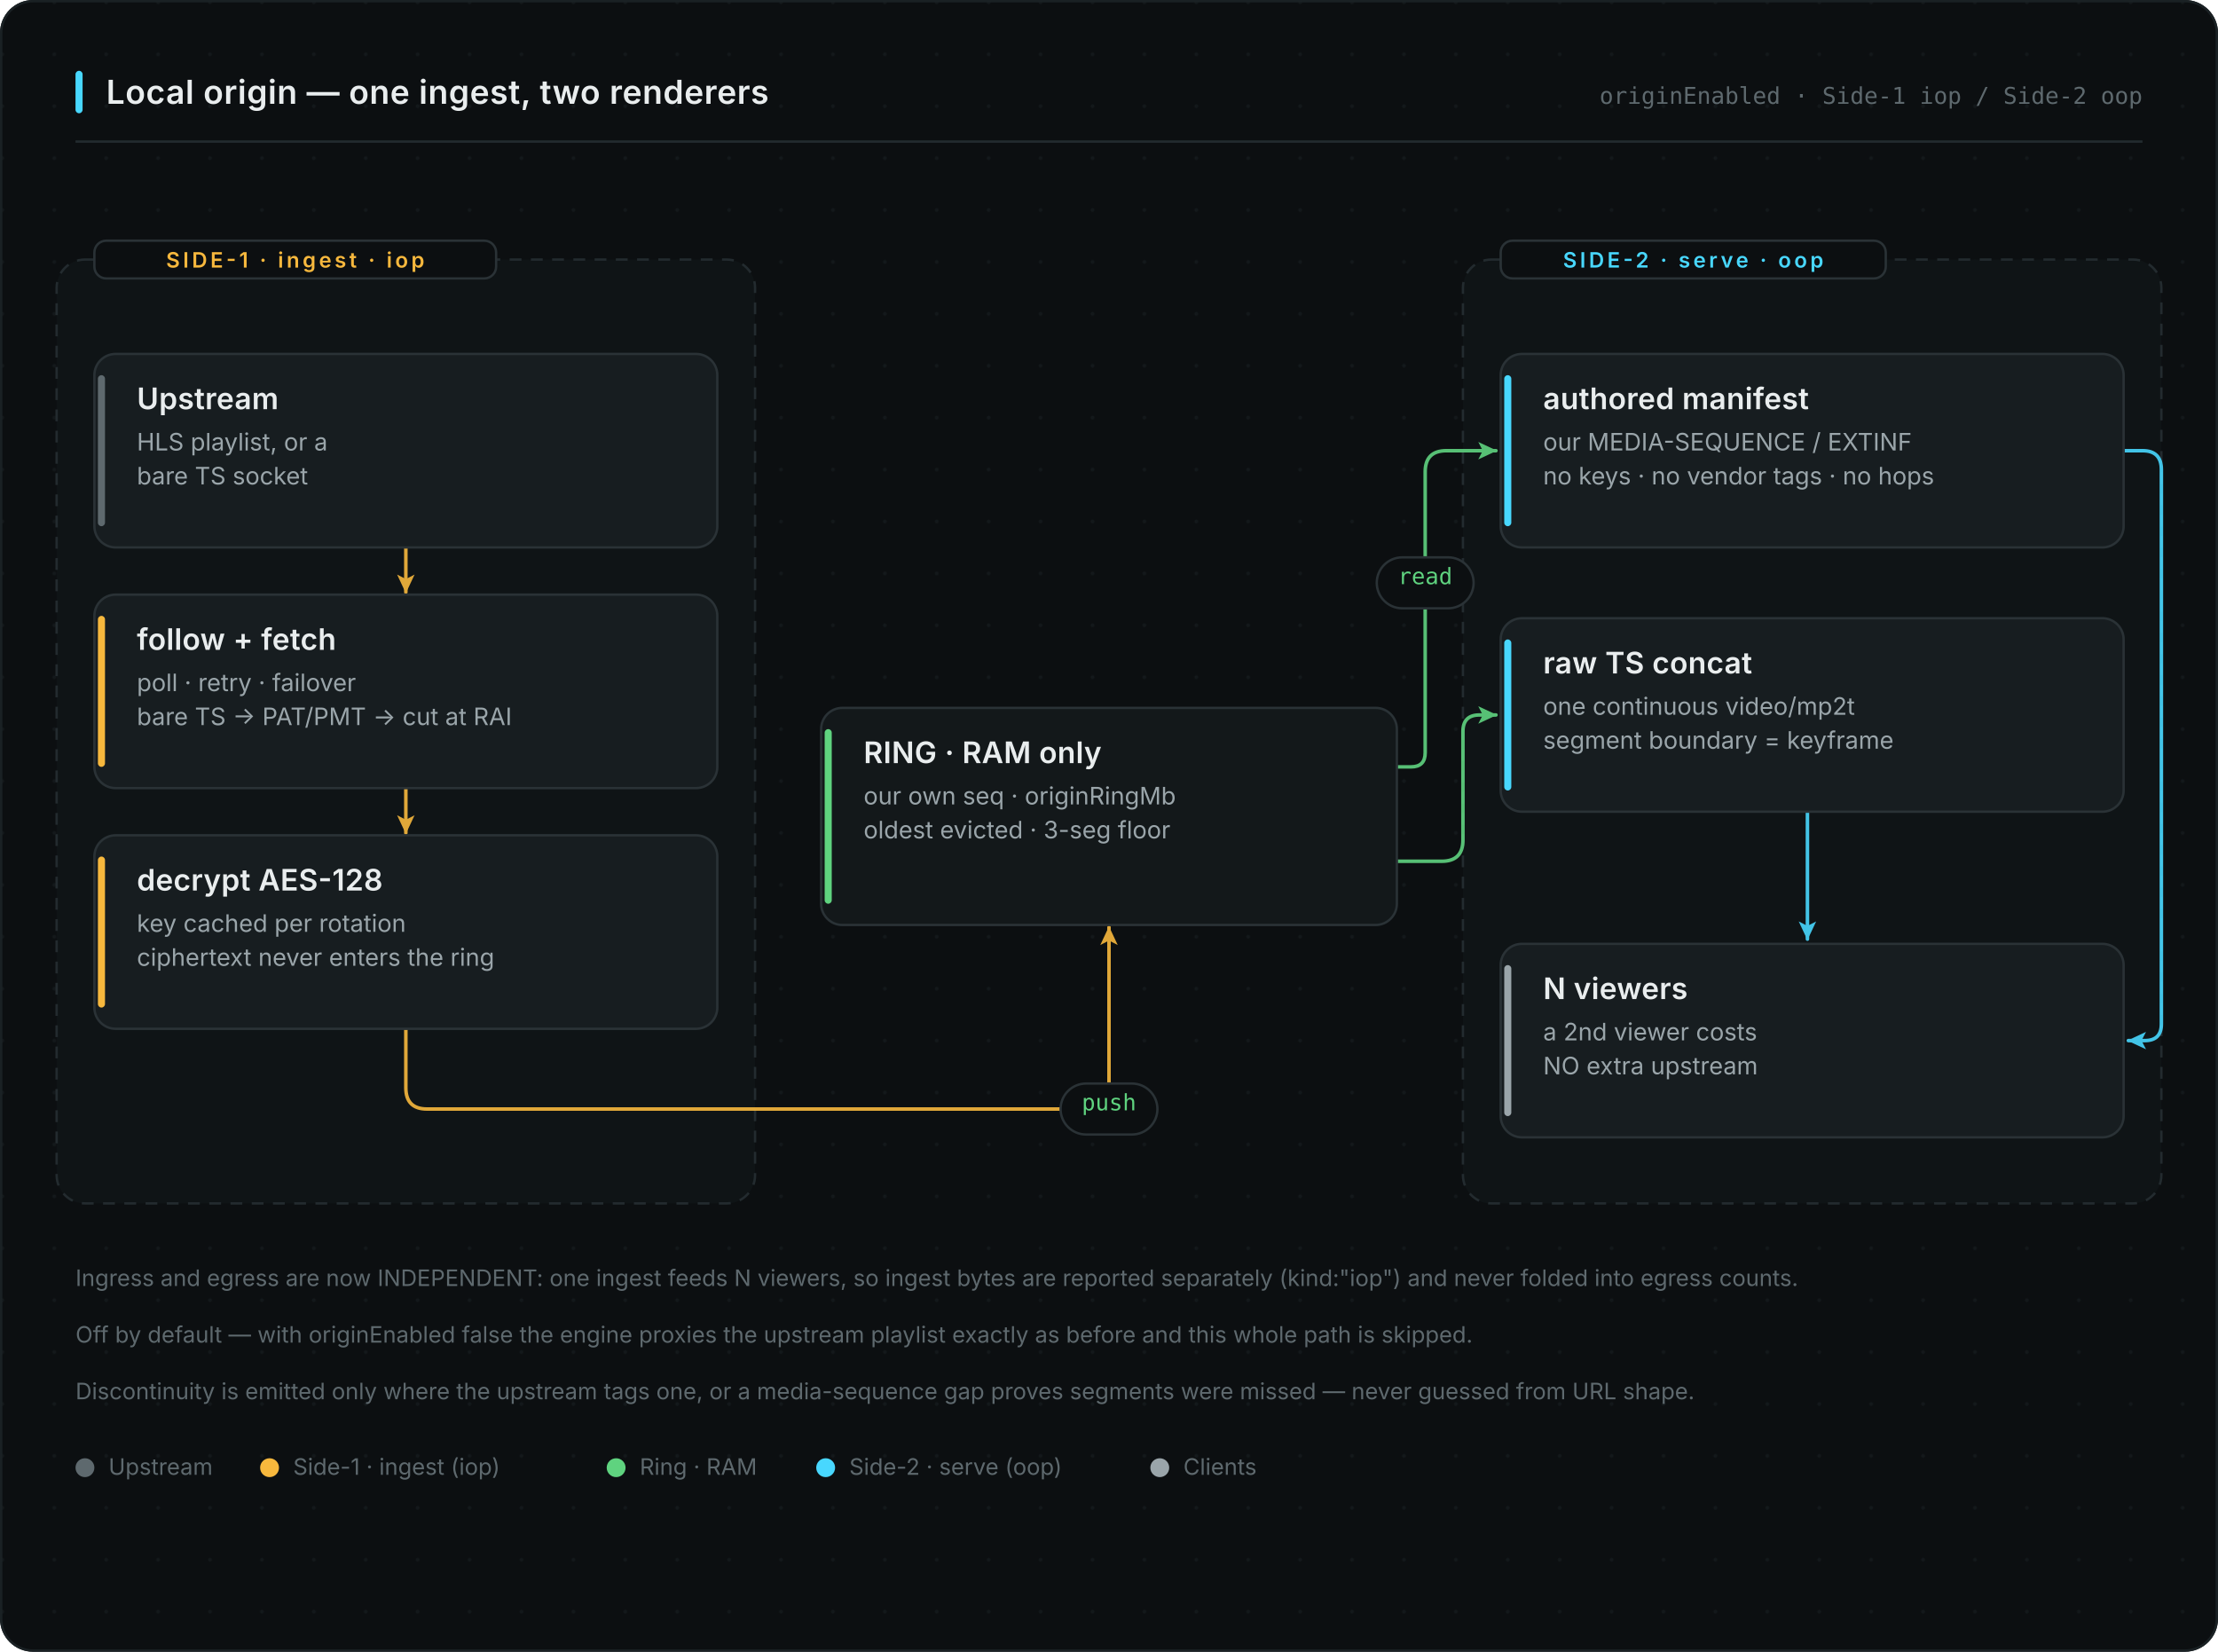
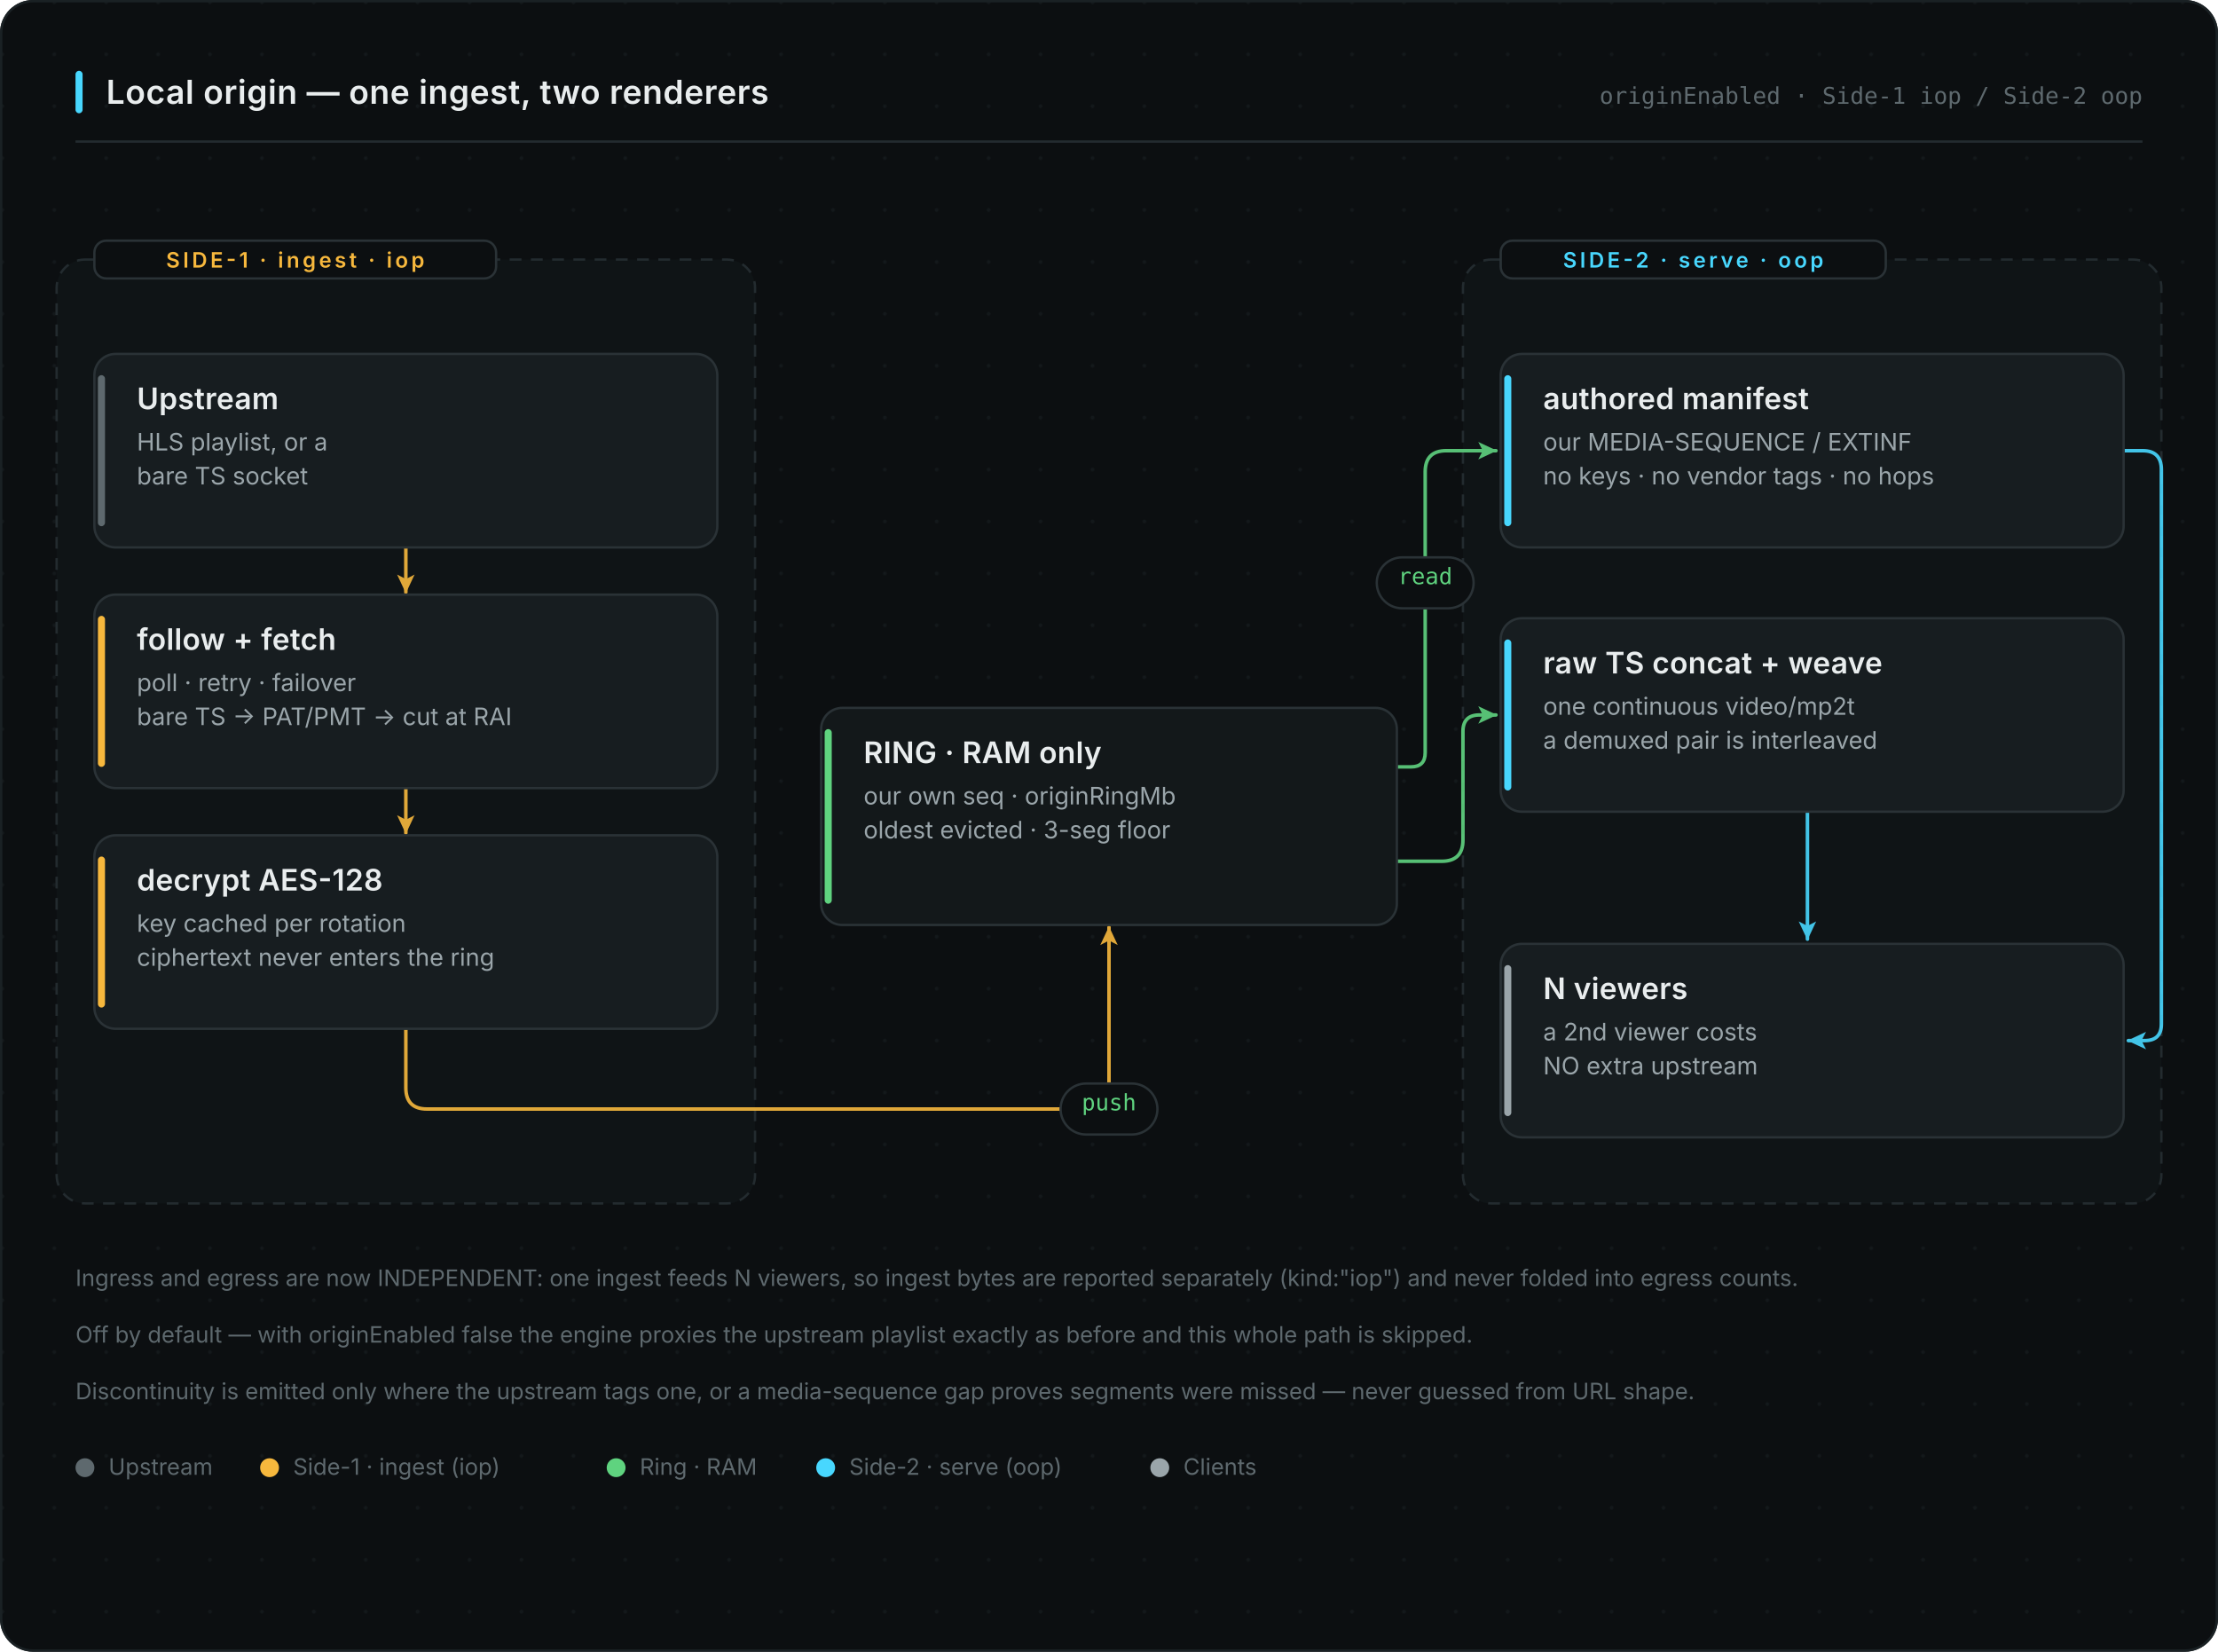
<svg xmlns="http://www.w3.org/2000/svg" width="940" height="700" viewBox="0 0 940 700" role="img">
  <defs>
    <marker id="a-teal" markerUnits="userSpaceOnUse" markerWidth="9" markerHeight="9" refX="8" refY="4.5" orient="auto">
      <path d="M0.5,0.8 L8.4,4.5 L0.5,8.2 L2.4,4.5 Z" fill="#48D7FE" />
    </marker>
    <marker id="b-teal" markerUnits="userSpaceOnUse" markerWidth="9" markerHeight="9" refX="1" refY="4.5" orient="auto">
      <path d="M8.5,0.8 L0.6,4.5 L8.5,8.2 L6.6,4.5 Z" fill="#48D7FE" />
    </marker>
    <marker id="a-amber" markerUnits="userSpaceOnUse" markerWidth="9" markerHeight="9" refX="8" refY="4.5" orient="auto">
      <path d="M0.5,0.8 L8.4,4.5 L0.5,8.2 L2.4,4.5 Z" fill="#F7B83D" />
    </marker>
    <marker id="b-amber" markerUnits="userSpaceOnUse" markerWidth="9" markerHeight="9" refX="1" refY="4.5" orient="auto">
      <path d="M8.5,0.8 L0.6,4.5 L8.5,8.2 L6.6,4.5 Z" fill="#F7B83D" />
    </marker>
    <marker id="a-green" markerUnits="userSpaceOnUse" markerWidth="9" markerHeight="9" refX="8" refY="4.5" orient="auto">
      <path d="M0.5,0.8 L8.4,4.5 L0.5,8.2 L2.4,4.5 Z" fill="#5FD37F" />
    </marker>
    <marker id="b-green" markerUnits="userSpaceOnUse" markerWidth="9" markerHeight="9" refX="1" refY="4.5" orient="auto">
      <path d="M8.5,0.8 L0.6,4.5 L8.5,8.2 L6.6,4.5 Z" fill="#5FD37F" />
    </marker>
    <marker id="a-risk" markerUnits="userSpaceOnUse" markerWidth="9" markerHeight="9" refX="8" refY="4.5" orient="auto">
      <path d="M0.5,0.8 L8.4,4.5 L0.5,8.2 L2.4,4.5 Z" fill="#E0564B" />
    </marker>
    <marker id="b-risk" markerUnits="userSpaceOnUse" markerWidth="9" markerHeight="9" refX="1" refY="4.5" orient="auto">
      <path d="M8.5,0.8 L0.6,4.5 L8.5,8.2 L6.6,4.5 Z" fill="#E0564B" />
    </marker>
    <marker id="a-dim" markerUnits="userSpaceOnUse" markerWidth="9" markerHeight="9" refX="8" refY="4.5" orient="auto">
      <path d="M0.5,0.8 L8.4,4.5 L0.5,8.2 L2.4,4.5 Z" fill="#5E696E" />
    </marker>
    <marker id="b-dim" markerUnits="userSpaceOnUse" markerWidth="9" markerHeight="9" refX="1" refY="4.5" orient="auto">
      <path d="M8.5,0.8 L0.6,4.5 L8.5,8.2 L6.6,4.5 Z" fill="#5E696E" />
    </marker>
    <marker id="a-ash" markerUnits="userSpaceOnUse" markerWidth="9" markerHeight="9" refX="8" refY="4.5" orient="auto">
      <path d="M0.5,0.8 L8.4,4.5 L0.5,8.2 L2.4,4.5 Z" fill="#9AA5AA" />
    </marker>
    <marker id="b-ash" markerUnits="userSpaceOnUse" markerWidth="9" markerHeight="9" refX="1" refY="4.5" orient="auto">
      <path d="M8.5,0.8 L0.6,4.5 L8.5,8.2 L6.6,4.5 Z" fill="#9AA5AA" />
    </marker>
    <marker id="a-mist" markerUnits="userSpaceOnUse" markerWidth="9" markerHeight="9" refX="8" refY="4.5" orient="auto">
      <path d="M0.5,0.8 L8.4,4.5 L0.5,8.2 L2.4,4.5 Z" fill="#E9EDEE" />
    </marker>
    <marker id="b-mist" markerUnits="userSpaceOnUse" markerWidth="9" markerHeight="9" refX="1" refY="4.5" orient="auto">
      <path d="M8.5,0.8 L0.6,4.5 L8.5,8.2 L6.6,4.5 Z" fill="#E9EDEE" />
    </marker>
    <pattern id="grid" width="22" height="22" patternUnits="userSpaceOnUse">
      <circle cx="1" cy="1" r="0.8" fill="#1A2124" />
    </pattern>
  </defs>
  <rect x="0" y="0" width="940" height="700" rx="14" fill="#0C0F11" />
  <rect x="0" y="0" width="940" height="700" rx="14" fill="url(#grid)" opacity="0.5" />
  <rect x="0.5" y="0.5" width="939" height="699" rx="13.5" fill="none" stroke="#1A2124" stroke-width="1" />
  <g>
    <rect x="32" y="30" width="3" height="18" rx="1.5" fill="#48D7FE" />
    <text x="45" y="44" font-family="'Space Grotesk','Inter',ui-sans-serif,system-ui,-apple-system,'Segoe UI',Roboto,sans-serif" font-size="14" font-weight="600" fill="#E9EDEE" letter-spacing="0.2">Local origin — one ingest, two renderers</text>
    <text x="908" y="44" font-family="'JetBrains Mono',ui-monospace,SFMono-Regular,Menlo,Consolas,monospace" font-size="9.8" font-weight="400" fill="#5E696E" text-anchor="end">originEnabled · Side-1 iop / Side-2 oop</text>
    <line x1="32" y1="60" x2="908" y2="60" stroke="#232B2F" stroke-width="1" />
  </g>
  <g>
    <rect x="24" y="110" width="296" height="400" rx="12" fill="#0F1416" stroke="#232B2F" stroke-width="1" stroke-dasharray="5 4" />
    <rect x="40" y="102" width="170.26" height="16" rx="5" fill="#0C0F11" stroke="#2A3236" stroke-width="1" />
    <text x="125.13" y="113.4" font-family="'Space Grotesk','Inter',ui-sans-serif,system-ui,-apple-system,'Segoe UI',Roboto,sans-serif" font-size="9" font-weight="600" fill="#F7B83D" text-anchor="middle" letter-spacing="1.3">SIDE-1 · ingest · iop</text>
  </g>
  <g>
    <rect x="620" y="110" width="296" height="400" rx="12" fill="#0F1416" stroke="#232B2F" stroke-width="1" stroke-dasharray="5 4" />
    <rect x="636" y="102" width="163.2" height="16" rx="5" fill="#0C0F11" stroke="#2A3236" stroke-width="1" />
    <text x="717.6" y="113.4" font-family="'Space Grotesk','Inter',ui-sans-serif,system-ui,-apple-system,'Segoe UI',Roboto,sans-serif" font-size="9" font-weight="600" fill="#48D7FE" text-anchor="middle" letter-spacing="1.3">SIDE-2 · serve · oop</text>
  </g>
  <path d="M 172 232 L 172 251" fill="none" stroke="#F7B83D" stroke-width="1.5" stroke-linecap="round" marker-end="url(#a-amber)" opacity="0.9" />
  <path d="M 172 334 L 172 353" fill="none" stroke="#F7B83D" stroke-width="1.5" stroke-linecap="round" marker-end="url(#a-amber)" opacity="0.9" />
  <path d="M 172 436 L 172 461 Q 172 470 181 470 L 461 470 Q 470 470 470 461 L 470 393" fill="none" stroke="#F7B83D" stroke-width="1.5" stroke-linecap="round" marker-end="url(#a-amber)" opacity="0.9" />
  <path d="M 592 325 L 598 325 Q 604 325 604 319 L 604 200 Q 604 191 613 191 L 634 191" fill="none" stroke="#5FD37F" stroke-width="1.5" stroke-linecap="round" marker-end="url(#a-green)" opacity="0.9" />
  <path d="M 592 365 L 611 365 Q 620 365 620 356 L 620 310 Q 620 303 627 303 L 634 303" fill="none" stroke="#5FD37F" stroke-width="1.5" stroke-linecap="round" marker-end="url(#a-green)" opacity="0.9" />
  <path d="M 766 344 L 766 398" fill="none" stroke="#48D7FE" stroke-width="1.5" stroke-linecap="round" marker-end="url(#a-teal)" opacity="0.9" />
  <path d="M 900 191 L 908 191 Q 916 191 916 199 L 916 434 Q 916 441 909 441 L 902 441" fill="none" stroke="#48D7FE" stroke-width="1.5" stroke-linecap="round" marker-end="url(#a-teal)" opacity="0.9" />
  <g>
    <rect x="40" y="150" width="264" height="82" rx="9" fill="#171D20" stroke="#2A3236" stroke-width="1" />
    <rect x="41.5" y="159" width="3" height="64" rx="1.5" fill="#5E696E" />
    <text x="58" y="173.4" font-family="'Space Grotesk','Inter',ui-sans-serif,system-ui,-apple-system,'Segoe UI',Roboto,sans-serif" font-size="12.6" font-weight="600" fill="#E9EDEE" letter-spacing="0.1">Upstream</text>
    <text x="58" y="190.9" font-family="'Space Grotesk','Inter',ui-sans-serif,system-ui,-apple-system,'Segoe UI',Roboto,sans-serif" font-size="10.2" font-weight="400" fill="#9AA5AA">HLS playlist, or a</text>
    <text x="58" y="205.3" font-family="'Space Grotesk','Inter',ui-sans-serif,system-ui,-apple-system,'Segoe UI',Roboto,sans-serif" font-size="10.2" font-weight="400" fill="#9AA5AA">bare TS socket</text>
  </g>
  <g>
    <rect x="40" y="252" width="264" height="82" rx="9" fill="#171D20" stroke="#2A3236" stroke-width="1" />
    <rect x="41.5" y="261" width="3" height="64" rx="1.5" fill="#F7B83D" />
    <text x="58" y="275.4" font-family="'Space Grotesk','Inter',ui-sans-serif,system-ui,-apple-system,'Segoe UI',Roboto,sans-serif" font-size="12.6" font-weight="600" fill="#E9EDEE" letter-spacing="0.1">follow + fetch</text>
    <text x="58" y="292.9" font-family="'Space Grotesk','Inter',ui-sans-serif,system-ui,-apple-system,'Segoe UI',Roboto,sans-serif" font-size="10.2" font-weight="400" fill="#9AA5AA">poll · retry · failover</text>
    <text x="58" y="307.3" font-family="'Space Grotesk','Inter',ui-sans-serif,system-ui,-apple-system,'Segoe UI',Roboto,sans-serif" font-size="10.2" font-weight="400" fill="#9AA5AA">bare TS → PAT/PMT → cut at RAI</text>
  </g>
  <g>
    <rect x="40" y="354" width="264" height="82" rx="9" fill="#171D20" stroke="#2A3236" stroke-width="1" />
    <rect x="41.5" y="363" width="3" height="64" rx="1.5" fill="#F7B83D" />
    <text x="58" y="377.4" font-family="'Space Grotesk','Inter',ui-sans-serif,system-ui,-apple-system,'Segoe UI',Roboto,sans-serif" font-size="12.6" font-weight="600" fill="#E9EDEE" letter-spacing="0.1">decrypt AES-128</text>
    <text x="58" y="394.9" font-family="'Space Grotesk','Inter',ui-sans-serif,system-ui,-apple-system,'Segoe UI',Roboto,sans-serif" font-size="10.2" font-weight="400" fill="#9AA5AA">key cached per rotation</text>
    <text x="58" y="409.3" font-family="'Space Grotesk','Inter',ui-sans-serif,system-ui,-apple-system,'Segoe UI',Roboto,sans-serif" font-size="10.2" font-weight="400" fill="#9AA5AA">ciphertext never enters the ring</text>
  </g>
  <g>
    <rect x="348" y="300" width="244" height="92" rx="9" fill="#13181A" stroke="#2A3236" stroke-width="1" />
    <rect x="349.5" y="309" width="3" height="74" rx="1.5" fill="#5FD37F" />
    <text x="366" y="323.4" font-family="'Space Grotesk','Inter',ui-sans-serif,system-ui,-apple-system,'Segoe UI',Roboto,sans-serif" font-size="12.6" font-weight="600" fill="#E9EDEE" letter-spacing="0.1">RING · RAM only</text>
    <text x="366" y="340.9" font-family="'Space Grotesk','Inter',ui-sans-serif,system-ui,-apple-system,'Segoe UI',Roboto,sans-serif" font-size="10.2" font-weight="400" fill="#9AA5AA">our own seq · originRingMb</text>
    <text x="366" y="355.3" font-family="'Space Grotesk','Inter',ui-sans-serif,system-ui,-apple-system,'Segoe UI',Roboto,sans-serif" font-size="10.2" font-weight="400" fill="#9AA5AA">oldest evicted · 3-seg floor</text>
  </g>
  <g>
    <rect x="636" y="150" width="264" height="82" rx="9" fill="#171D20" stroke="#2A3236" stroke-width="1" />
    <rect x="637.5" y="159" width="3" height="64" rx="1.5" fill="#48D7FE" />
    <text x="654" y="173.4" font-family="'Space Grotesk','Inter',ui-sans-serif,system-ui,-apple-system,'Segoe UI',Roboto,sans-serif" font-size="12.6" font-weight="600" fill="#E9EDEE" letter-spacing="0.1">authored manifest</text>
    <text x="654" y="190.9" font-family="'Space Grotesk','Inter',ui-sans-serif,system-ui,-apple-system,'Segoe UI',Roboto,sans-serif" font-size="10.2" font-weight="400" fill="#9AA5AA">our MEDIA-SEQUENCE / EXTINF</text>
    <text x="654" y="205.3" font-family="'Space Grotesk','Inter',ui-sans-serif,system-ui,-apple-system,'Segoe UI',Roboto,sans-serif" font-size="10.2" font-weight="400" fill="#9AA5AA">no keys · no vendor tags · no hops</text>
  </g>
  <g>
    <rect x="636" y="262" width="264" height="82" rx="9" fill="#171D20" stroke="#2A3236" stroke-width="1" />
    <rect x="637.5" y="271" width="3" height="64" rx="1.5" fill="#48D7FE" />
-     <text x="654" y="285.4" font-family="'Space Grotesk','Inter',ui-sans-serif,system-ui,-apple-system,'Segoe UI',Roboto,sans-serif" font-size="12.6" font-weight="600" fill="#E9EDEE" letter-spacing="0.1">raw TS concat</text>
+     <text x="654" y="285.4" font-family="'Space Grotesk','Inter',ui-sans-serif,system-ui,-apple-system,'Segoe UI',Roboto,sans-serif" font-size="12.6" font-weight="600" fill="#E9EDEE" letter-spacing="0.1">raw TS concat + weave</text>
    <text x="654" y="302.9" font-family="'Space Grotesk','Inter',ui-sans-serif,system-ui,-apple-system,'Segoe UI',Roboto,sans-serif" font-size="10.2" font-weight="400" fill="#9AA5AA">one continuous video/mp2t</text>
-     <text x="654" y="317.3" font-family="'Space Grotesk','Inter',ui-sans-serif,system-ui,-apple-system,'Segoe UI',Roboto,sans-serif" font-size="10.2" font-weight="400" fill="#9AA5AA">segment boundary = keyframe</text>
+     <text x="654" y="317.3" font-family="'Space Grotesk','Inter',ui-sans-serif,system-ui,-apple-system,'Segoe UI',Roboto,sans-serif" font-size="10.2" font-weight="400" fill="#9AA5AA">a demuxed pair is interleaved</text>
  </g>
  <g>
    <rect x="636" y="400" width="264" height="82" rx="9" fill="#171D20" stroke="#2A3236" stroke-width="1" />
    <rect x="637.5" y="409" width="3" height="64" rx="1.5" fill="#9AA5AA" />
    <text x="654" y="423.4" font-family="'Space Grotesk','Inter',ui-sans-serif,system-ui,-apple-system,'Segoe UI',Roboto,sans-serif" font-size="12.6" font-weight="600" fill="#E9EDEE" letter-spacing="0.1">N viewers</text>
    <text x="654" y="440.9" font-family="'Space Grotesk','Inter',ui-sans-serif,system-ui,-apple-system,'Segoe UI',Roboto,sans-serif" font-size="10.2" font-weight="400" fill="#9AA5AA">a 2nd viewer costs</text>
    <text x="654" y="455.3" font-family="'Space Grotesk','Inter',ui-sans-serif,system-ui,-apple-system,'Segoe UI',Roboto,sans-serif" font-size="10.2" font-weight="400" fill="#9AA5AA">NO extra upstream</text>
  </g>
  <rect x="449.48" y="459.2" width="41.04" height="21.6" rx="10.8" fill="#0C0F11" stroke="#2A3236" stroke-width="1" />
  <text x="470" y="470.56" font-family="'JetBrains Mono',ui-monospace,SFMono-Regular,Menlo,Consolas,monospace" font-size="9.6" font-weight="400" fill="#5FD37F" text-anchor="middle">push</text>
  <rect x="583.48" y="236.2" width="41.04" height="21.6" rx="10.8" fill="#0C0F11" stroke="#2A3236" stroke-width="1" />
  <text x="604" y="247.56" font-family="'JetBrains Mono',ui-monospace,SFMono-Regular,Menlo,Consolas,monospace" font-size="9.6" font-weight="400" fill="#5FD37F" text-anchor="middle">read</text>
  <text x="32" y="545" font-family="'Space Grotesk','Inter',ui-sans-serif,system-ui,-apple-system,'Segoe UI',Roboto,sans-serif" font-size="9.6" font-weight="400" fill="#5E696E">Ingress and egress are now INDEPENDENT: one ingest feeds N viewers, so ingest bytes are reported separately (kind:"iop") and never folded into egress counts.</text>
  <text x="32" y="569" font-family="'Space Grotesk','Inter',ui-sans-serif,system-ui,-apple-system,'Segoe UI',Roboto,sans-serif" font-size="9.6" font-weight="400" fill="#5E696E">Off by default — with originEnabled false the engine proxies the upstream playlist exactly as before and this whole path is skipped.</text>
  <text x="32" y="593" font-family="'Space Grotesk','Inter',ui-sans-serif,system-ui,-apple-system,'Segoe UI',Roboto,sans-serif" font-size="9.6" font-weight="400" fill="#5E696E">Discontinuity is emitted only where the upstream tags one, or a media-sequence gap proves segments were missed — never guessed from URL shape.</text>
  <circle cx="36" cy="622" r="4" fill="#5E696E" />
  <text x="46" y="625" font-family="'Space Grotesk','Inter',ui-sans-serif,system-ui,-apple-system,'Segoe UI',Roboto,sans-serif" font-size="9.6" font-weight="400" fill="#5E696E">Upstream</text>
  <circle cx="114.24" cy="622" r="4" fill="#F7B83D" />
  <text x="124.24" y="625" font-family="'Space Grotesk','Inter',ui-sans-serif,system-ui,-apple-system,'Segoe UI',Roboto,sans-serif" font-size="9.6" font-weight="400" fill="#5E696E">Side-1 · ingest (iop)</text>
  <circle cx="261.12" cy="622" r="4" fill="#5FD37F" />
  <text x="271.12" y="625" font-family="'Space Grotesk','Inter',ui-sans-serif,system-ui,-apple-system,'Segoe UI',Roboto,sans-serif" font-size="9.6" font-weight="400" fill="#5E696E">Ring · RAM</text>
  <circle cx="349.92" cy="622" r="4" fill="#48D7FE" />
  <text x="359.92" y="625" font-family="'Space Grotesk','Inter',ui-sans-serif,system-ui,-apple-system,'Segoe UI',Roboto,sans-serif" font-size="9.6" font-weight="400" fill="#5E696E">Side-2 · serve (oop)</text>
  <circle cx="491.52" cy="622" r="4" fill="#9AA5AA" />
  <text x="501.52" y="625" font-family="'Space Grotesk','Inter',ui-sans-serif,system-ui,-apple-system,'Segoe UI',Roboto,sans-serif" font-size="9.6" font-weight="400" fill="#5E696E">Clients</text>
</svg>
